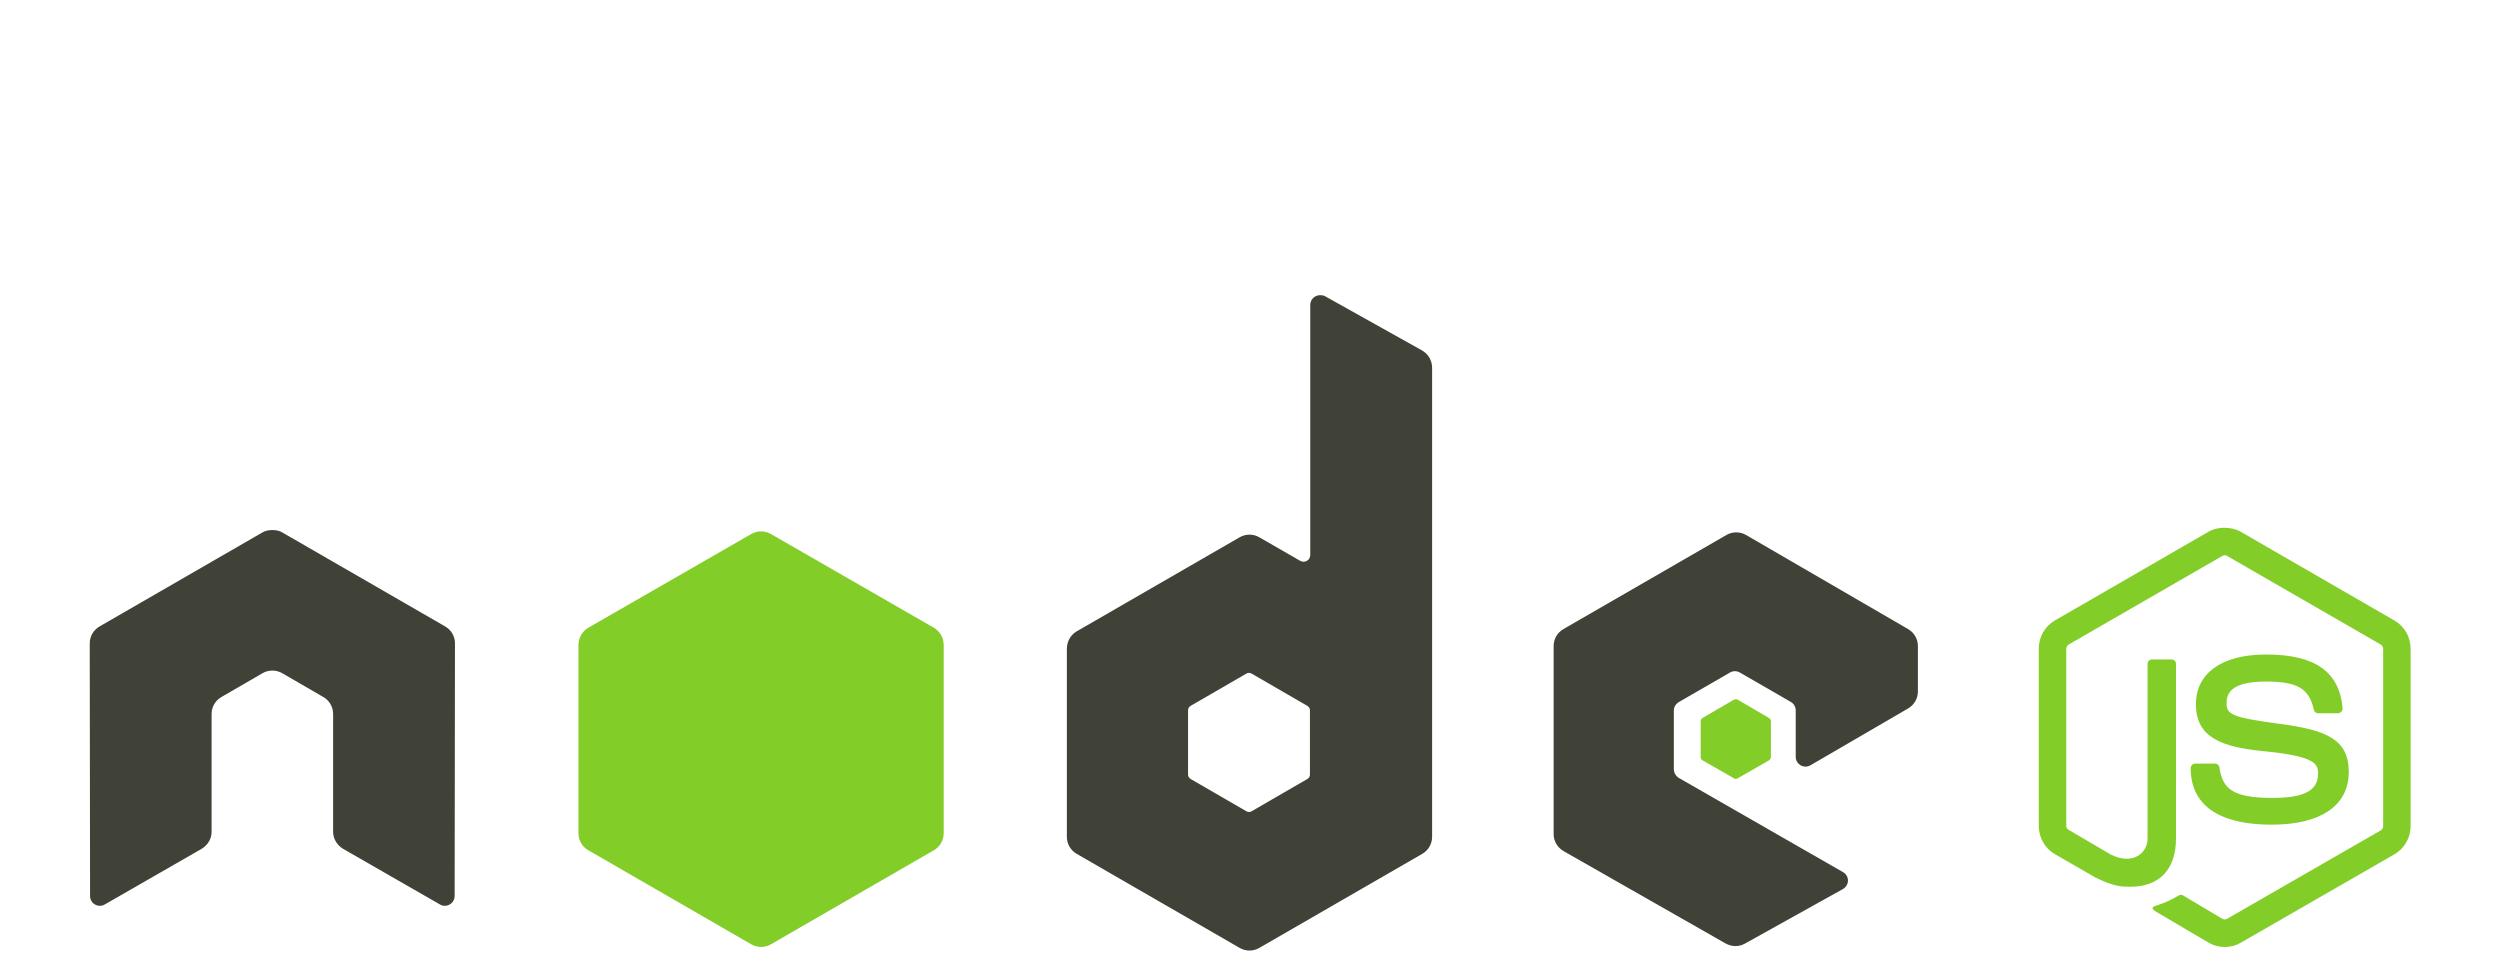
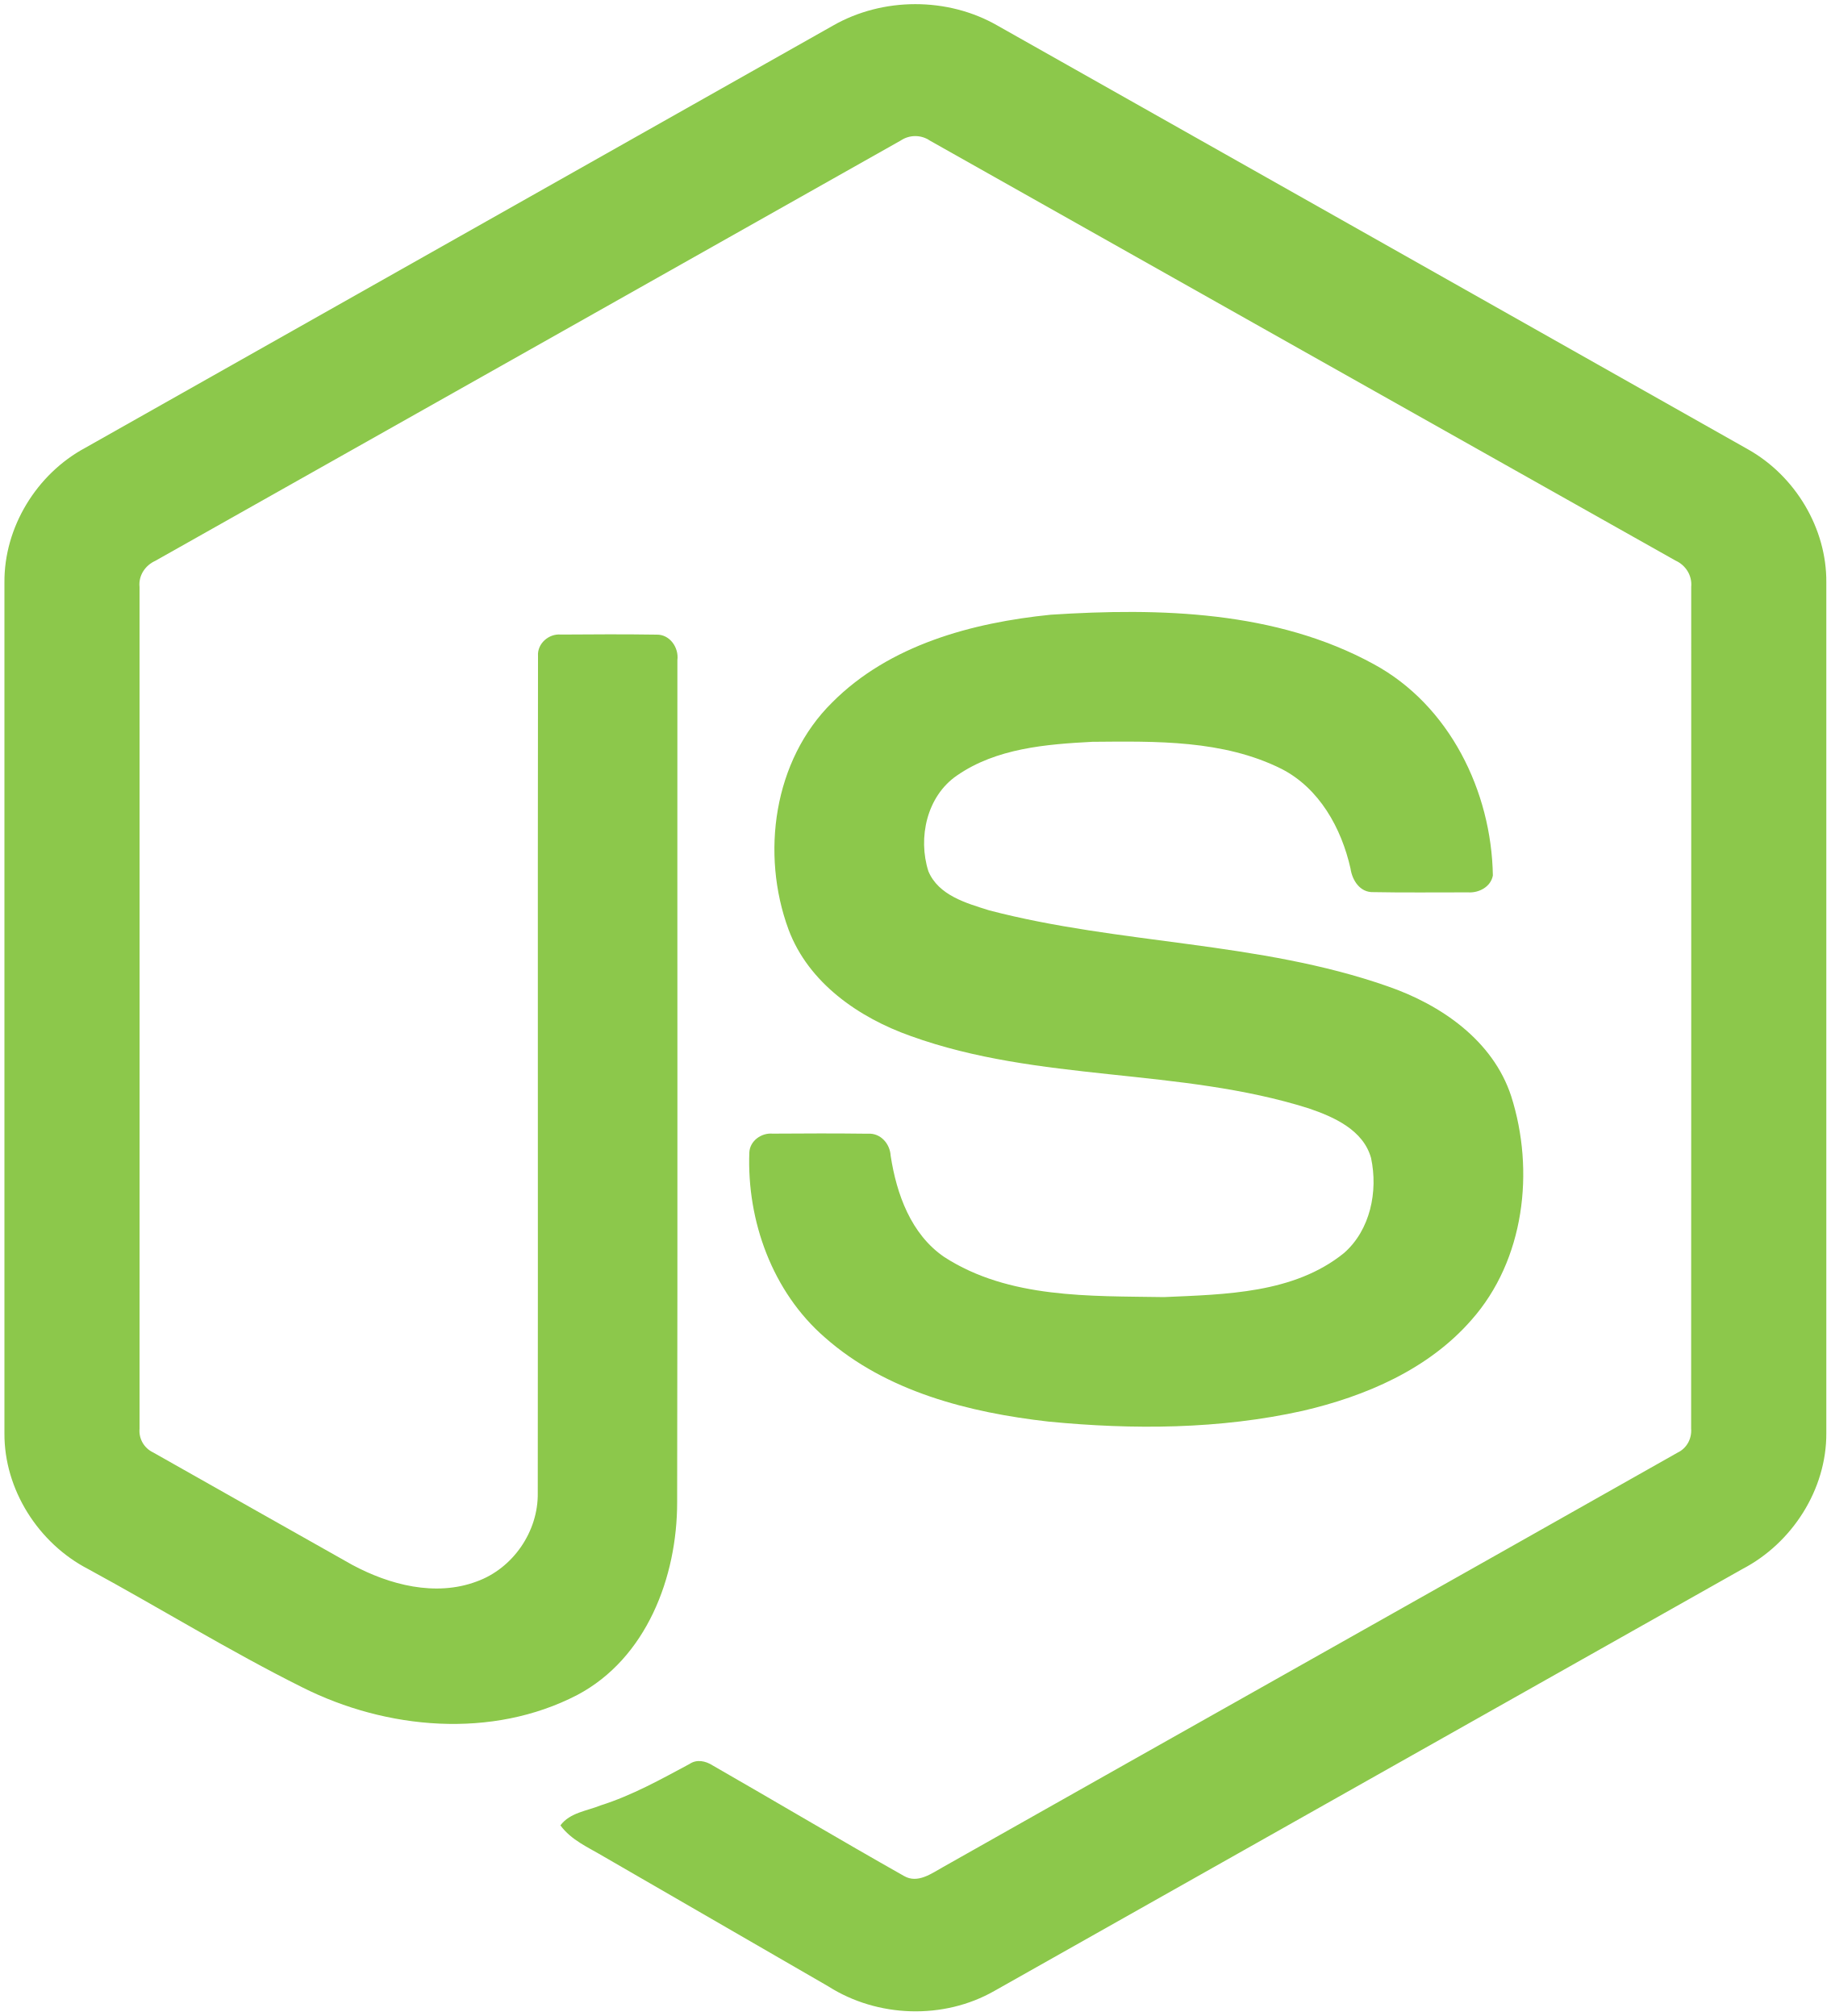
- <svg xmlns="http://www.w3.org/2000/svg" width="120" height="46" preserveAspectRatio="xMidYMid">
-   <g transform="matrix(.217946 0 0 .217946 4.120542 14.08555)">
-     <path d="M471.05 51.6c-1.245 0-2.455.257-3.526.863l-33.888 19.57c-2.193 1.263-3.526 3.65-3.526 6.188v39.07c0 2.537 1.333 4.92 3.526 6.187l8.85 5.1c4.3 2.12 5.886 2.086 7.843 2.086 6.366 0 10-3.863 10-10.577V81.542c0-.545-.472-.935-1.007-.935h-4.245c-.544 0-1.007.4-1.007.935v38.565c0 2.976-3.1 5.97-8.13 3.454l-9.2-5.396c-.325-.177-.576-.5-.576-.863v-39.07c0-.37.248-.748.576-.935l33.817-19.5c.317-.182.694-.182 1.007 0l33.817 19.5c.322.193.576.553.576.935v39.07c0 .373-.187.755-.504.935l-33.888 19.5c-.3.173-.7.173-1.007 0l-8.706-5.18c-.26-.152-.613-.14-.863 0-2.403 1.362-2.855 1.52-5.108 2.302-.555.193-1.4.494.288 1.44l11.368 6.7c1.082.626 2.288.935 3.526.935 1.255 0 2.443-.3 3.526-.935l33.888-19.5c2.193-1.276 3.526-3.65 3.526-6.187v-39.07c0-2.538-1.333-4.92-3.526-6.188l-33.888-19.57c-1.062-.606-2.28-.863-3.526-.863zm9.066 27.918c-9.65 0-15.397 4.107-15.397 10.936 0 7.4 5.704 9.444 14.966 10.36 11.08 1.085 11.944 2.712 11.944 4.893 0 3.783-3.016 5.396-10.145 5.396-8.956 0-10.925-2.236-11.584-6.7-.078-.478-.446-.863-.935-.863h-4.4a1.03 1.03 0 0 0-1.007 1.007c0 5.703 3.102 12.447 17.916 12.447 10.723 0 16.908-4.2 16.908-11.584 0-7.3-4.996-9.273-15.397-10.65-10.5-1.4-11.512-2.07-11.512-4.533 0-2.032.85-4.75 8.634-4.75 6.953 0 9.523 1.5 10.577 6.188.092.44.48.8.935.8h4.4c.27 0 .532-.166.72-.36.184-.207.314-.44.288-.72-.68-8.074-6.064-11.872-16.908-11.872z" fill="#83cd29" />
-     <path d="M271.82.383a2.18 2.18 0 0 0-1.079.288 2.18 2.18 0 0 0-1.079 1.871v55.042c0 .54-.252 1.024-.72 1.295a1.5 1.5 0 0 1-1.511 0l-8.994-5.18a4.31 4.31 0 0 0-4.317 0L218.218 74.42c-1.342.774-2.16 2.264-2.16 3.813v41.443a4.31 4.31 0 0 0 2.159 3.741l35.903 20.722a4.3 4.3 0 0 0 4.317 0l35.903-20.722a4.31 4.31 0 0 0 2.159-3.741V16.356c0-1.572-.858-3.047-2.23-3.813L272.9.598c-.336-.187-.708-.22-1.08-.216zM40.86 52.115c-.685.028-1.328.147-1.943.504L3.015 73.34a4.3 4.3 0 0 0-2.158 3.741L.93 132.7c0 .774.4 1.492 1.08 1.87.667.4 1.494.4 2.158 0l21.297-12.232c1.35-.8 2.23-2.196 2.23-3.74V92.623c0-1.55.815-2.97 2.16-3.74l9.066-5.252a4.25 4.25 0 0 1 2.158-.576 4.24 4.24 0 0 1 2.159.576L52.3 88.88c1.343.77 2.158 2.192 2.158 3.74v25.974c0 1.546.9 2.95 2.23 3.74l21.297 12.232c.67.4 1.495.4 2.158 0 .66-.38 1.08-1.097 1.08-1.87l.072-55.617a4.28 4.28 0 0 0-2.158-3.741L43.235 52.618c-.607-.356-1.253-.476-1.943-.504h-.43zm322.624.504a4.29 4.29 0 0 0-2.159.576l-35.903 20.722c-1.34.775-2.16 2.192-2.16 3.74V119.1c0 1.558.878 2.97 2.23 3.74l35.615 20.3c1.315.75 2.92.807 4.245.07l21.585-12.016c.685-.38 1.148-1.09 1.15-1.87s-.403-1.482-1.08-1.87l-36.12-20.722c-.676-.386-1.15-1.167-1.15-1.943V91.83c0-.774.48-1.484 1.15-1.87l11.224-6.476c.668-.386 1.488-.386 2.16 0L375.5 89.96a2.15 2.15 0 0 1 1.079 1.87v10.217a2.15 2.15 0 0 0 1.079 1.87c.673.388 1.488.39 2.16 0L401.33 91.4c1.335-.776 2.16-2.197 2.16-3.74v-10a4.32 4.32 0 0 0-2.159-3.741l-35.687-20.722a4.28 4.28 0 0 0-2.159-.576zm-107.35 30.94a1.21 1.21 0 0 1 .576.143l12.303 7.123c.334.193.576.55.576.935v14.246c0 .387-.24.743-.576.935l-12.303 7.123c-.335.19-.744.19-1.08 0l-12.303-7.123c-.335-.193-.576-.55-.576-.935V91.758c0-.386.242-.74.576-.935l12.303-7.122c.168-.097.316-.143.504-.143v-.001z" fill="#404137" />
-     <path d="M148.714 52.402a4.31 4.31 0 0 0-2.16.576l-35.903 20.65c-1.342.774-2.158 2.265-2.158 3.813v41.443a4.3 4.3 0 0 0 2.158 3.74l35.903 20.722a4.3 4.3 0 0 0 4.317 0l35.903-20.722a4.31 4.31 0 0 0 2.159-3.741V77.44c0-1.55-.816-3.04-2.16-3.813l-35.903-20.65a4.27 4.27 0 0 0-2.16-.576zm214.7 36.983c-.143 0-.302 0-.432.07l-6.907 4.03a.84.84 0 0 0-.432.719v7.915c0 .298.173.57.432.72l6.907 3.957a.75.75 0 0 0 .79 0l6.907-3.957c.256-.147.432-.422.432-.72v-7.915c0-.298-.175-.57-.432-.72l-6.907-4.03c-.128-.076-.216-.07-.36-.07z" fill="#83cd29" />
+ <svg xmlns="http://www.w3.org/2000/svg" version="1.1" id="Layer_1" x="0px" y="0px" viewBox="0 0 2270 2500" style="enable-background:new 0 0 2270 2500;" xml:space="preserve">
+   <style type="text/css">
+ 	.st0{fill:#8CC84B;}
+ </style>
+   <g>
+     <path class="st0" d="M1032.8,31.7c61.7-35.3,142.1-35.5,203.8,0c310.2,175.3,620.6,350.3,930.8,525.7c58.3,32.9,97.4,97.8,96.8,165   v1054.7c0.4,70-42.4,136.5-104,168.6c-309.2,174.3-618.3,348.9-927.4,523.2c-63,36-145,33.2-206-5.7   c-92.7-53.7-185.6-107.2-278.3-160.9c-18.9-11.3-40.3-20.3-53.7-38.7c11.8-15.9,33-17.9,50.2-24.9c38.7-12.3,74.2-32.1,109.8-51.2   c9-6.2,20-3.8,28.6,1.7c79.3,45.5,157.8,92.2,237.4,137.2c17,9.8,34.1-3.2,48.7-11.3c303.4-171.5,607.3-342.3,910.6-513.9   c11.2-5.4,17.5-17.3,16.5-29.7c0.2-347.9,0.1-695.9,0.1-1043.8c1.3-14-6.8-26.8-19.4-32.5C1769,521.8,1461,348,1152.9,174.4   c-10.9-7.5-25.3-7.5-36.3-0.1C808.5,348,500.6,522,192.5,695.5c-12.6,5.7-21,18.4-19.5,32.4c0.1,347.9,0,695.9,0,1043.9   c-1.1,12.3,5.6,24,16.8,29.3c82.2,46.6,164.5,92.9,246.8,139.4c46.3,24.9,103.3,39.8,154.3,20.7c45.1-16.2,76.6-62.1,75.8-110   c0.4-345.9-0.2-691.8,0.3-1037.7c-1.1-15.4,13.4-28,28.4-26.6c39.5-0.3,79.1-0.5,118.6,0.1c16.5-0.4,27.8,16.2,25.8,31.6   c-0.2,348.1,0.4,696.2-0.3,1044.2c0.1,92.8-38,193.7-123.8,239.1c-105.7,54.8-236.4,43.1-340.8-9.4   c-90.4-45.1-176.7-98.4-265.5-146.7c-61.7-31.9-104.4-98.7-103.9-168.6V722.5c-0.6-68.6,39.9-134.7,100.1-167.1   C414.6,380.9,723.7,206.3,1032.8,31.7z" />
+     <path class="st0" d="M1302.6,762.3c134.8-8.7,279.2-5.1,400.5,61.3c93.9,50.9,146,157.7,147.7,262.1c-2.6,14.1-17.3,21.8-30.8,20.9   c-39.1-0.1-78.3,0.5-117.4-0.3c-16.6,0.6-26.2-14.7-28.3-29.3c-11.2-49.9-38.5-99.4-85.5-123.5c-72.2-36.1-155.8-34.3-234.5-33.6   c-57.4,3-119.2,8-167.9,41.8c-37.4,25.6-48.7,77.2-35.4,118.8c12.6,29.9,47,39.5,75.3,48.4c162.5,42.5,334.7,38.3,494.1,94.2   c66,22.8,130.5,67.1,153.1,136.2c29.5,92.6,16.6,203.3-49.3,277.6c-53.4,61.2-131.2,94.5-208.9,112.6   c-103.3,23-210.4,23.6-315.3,13.4c-98.6-11.2-201.2-37.1-277.3-104.3c-65.1-56.5-96.9-144.6-93.7-229.6c0.8-14.4,15-24.4,28.8-23.2   c39.4-0.3,78.8-0.4,118.2,0.1c15.7-1.1,27.4,12.5,28.2,27.3c7.3,47.6,25.2,97.5,66.6,125.7c80.1,51.7,180.5,48.1,272.2,49.6   c76-3.4,161.2-4.4,223.2-54.6c32.7-28.6,42.4-76.5,33.6-117.8c-9.6-34.8-46-51-77.2-61.6c-160.4-50.7-334.5-32.3-493.4-89.7   c-64.5-22.8-126.9-65.9-151.6-132.1c-34.6-93.8-18.7-209.8,54.1-281.6C1102.7,799.7,1205.1,772.2,1302.6,762.3L1302.6,762.3z" />
  </g>
</svg>
